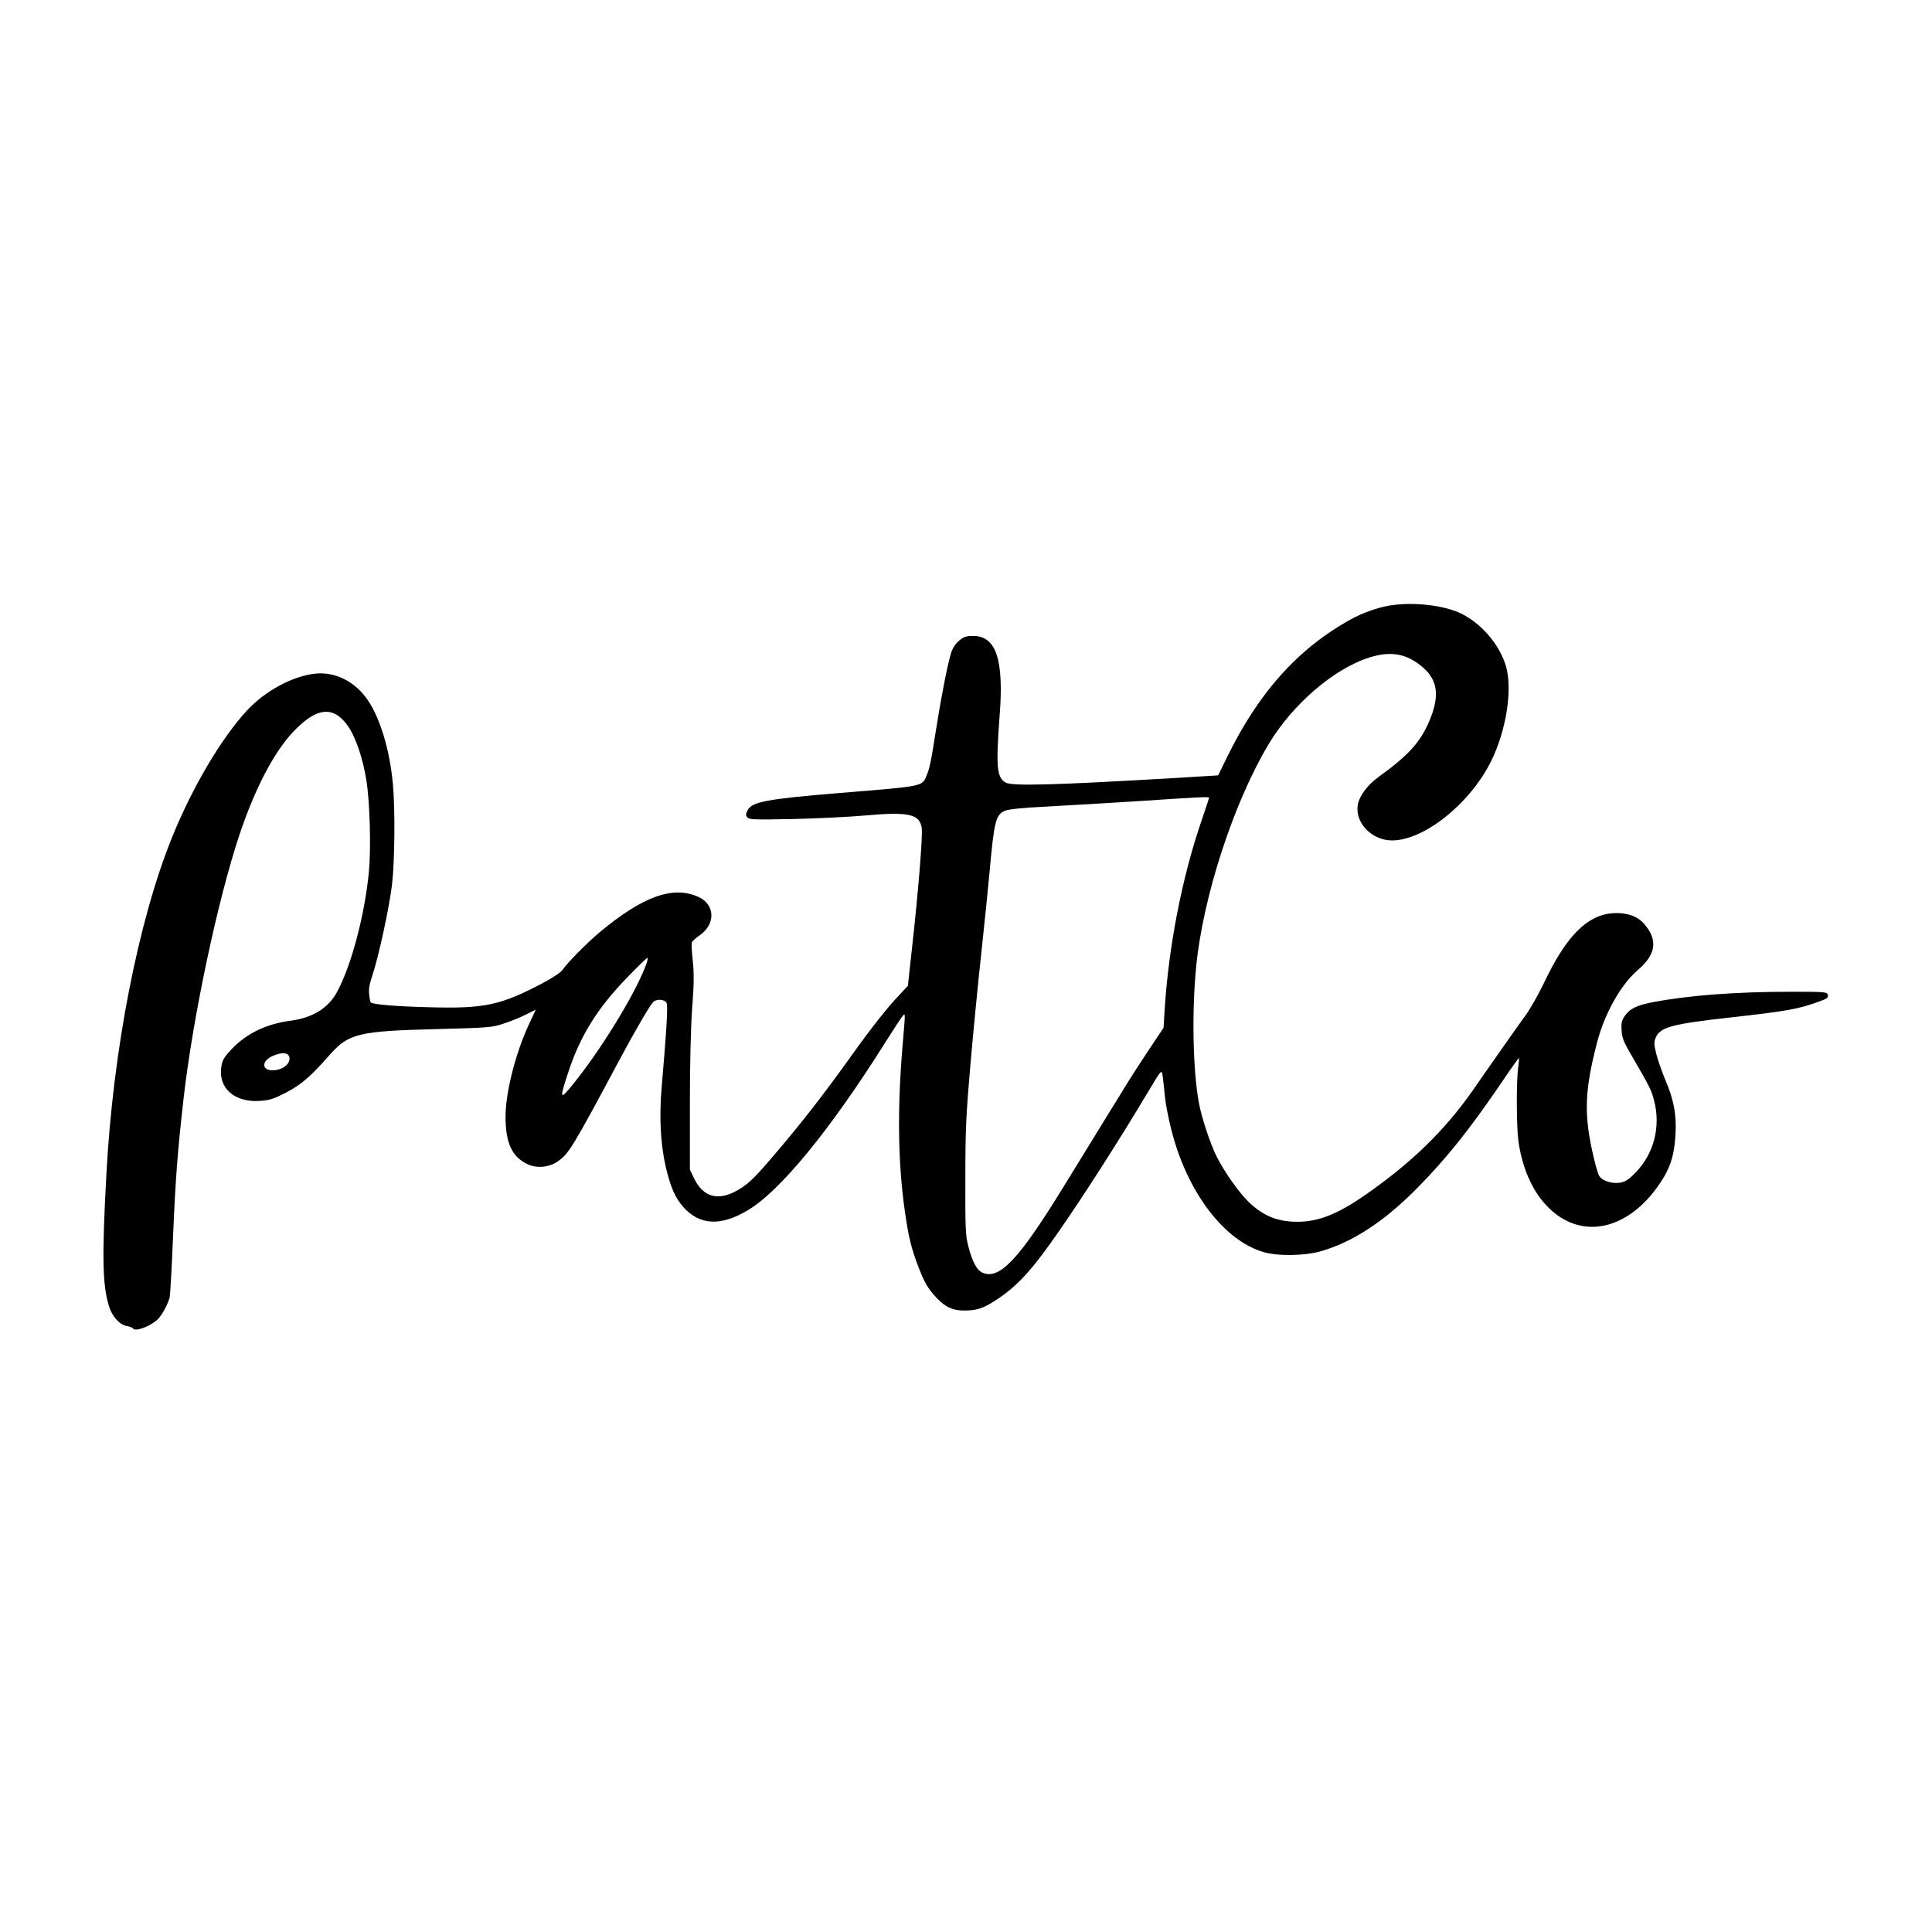
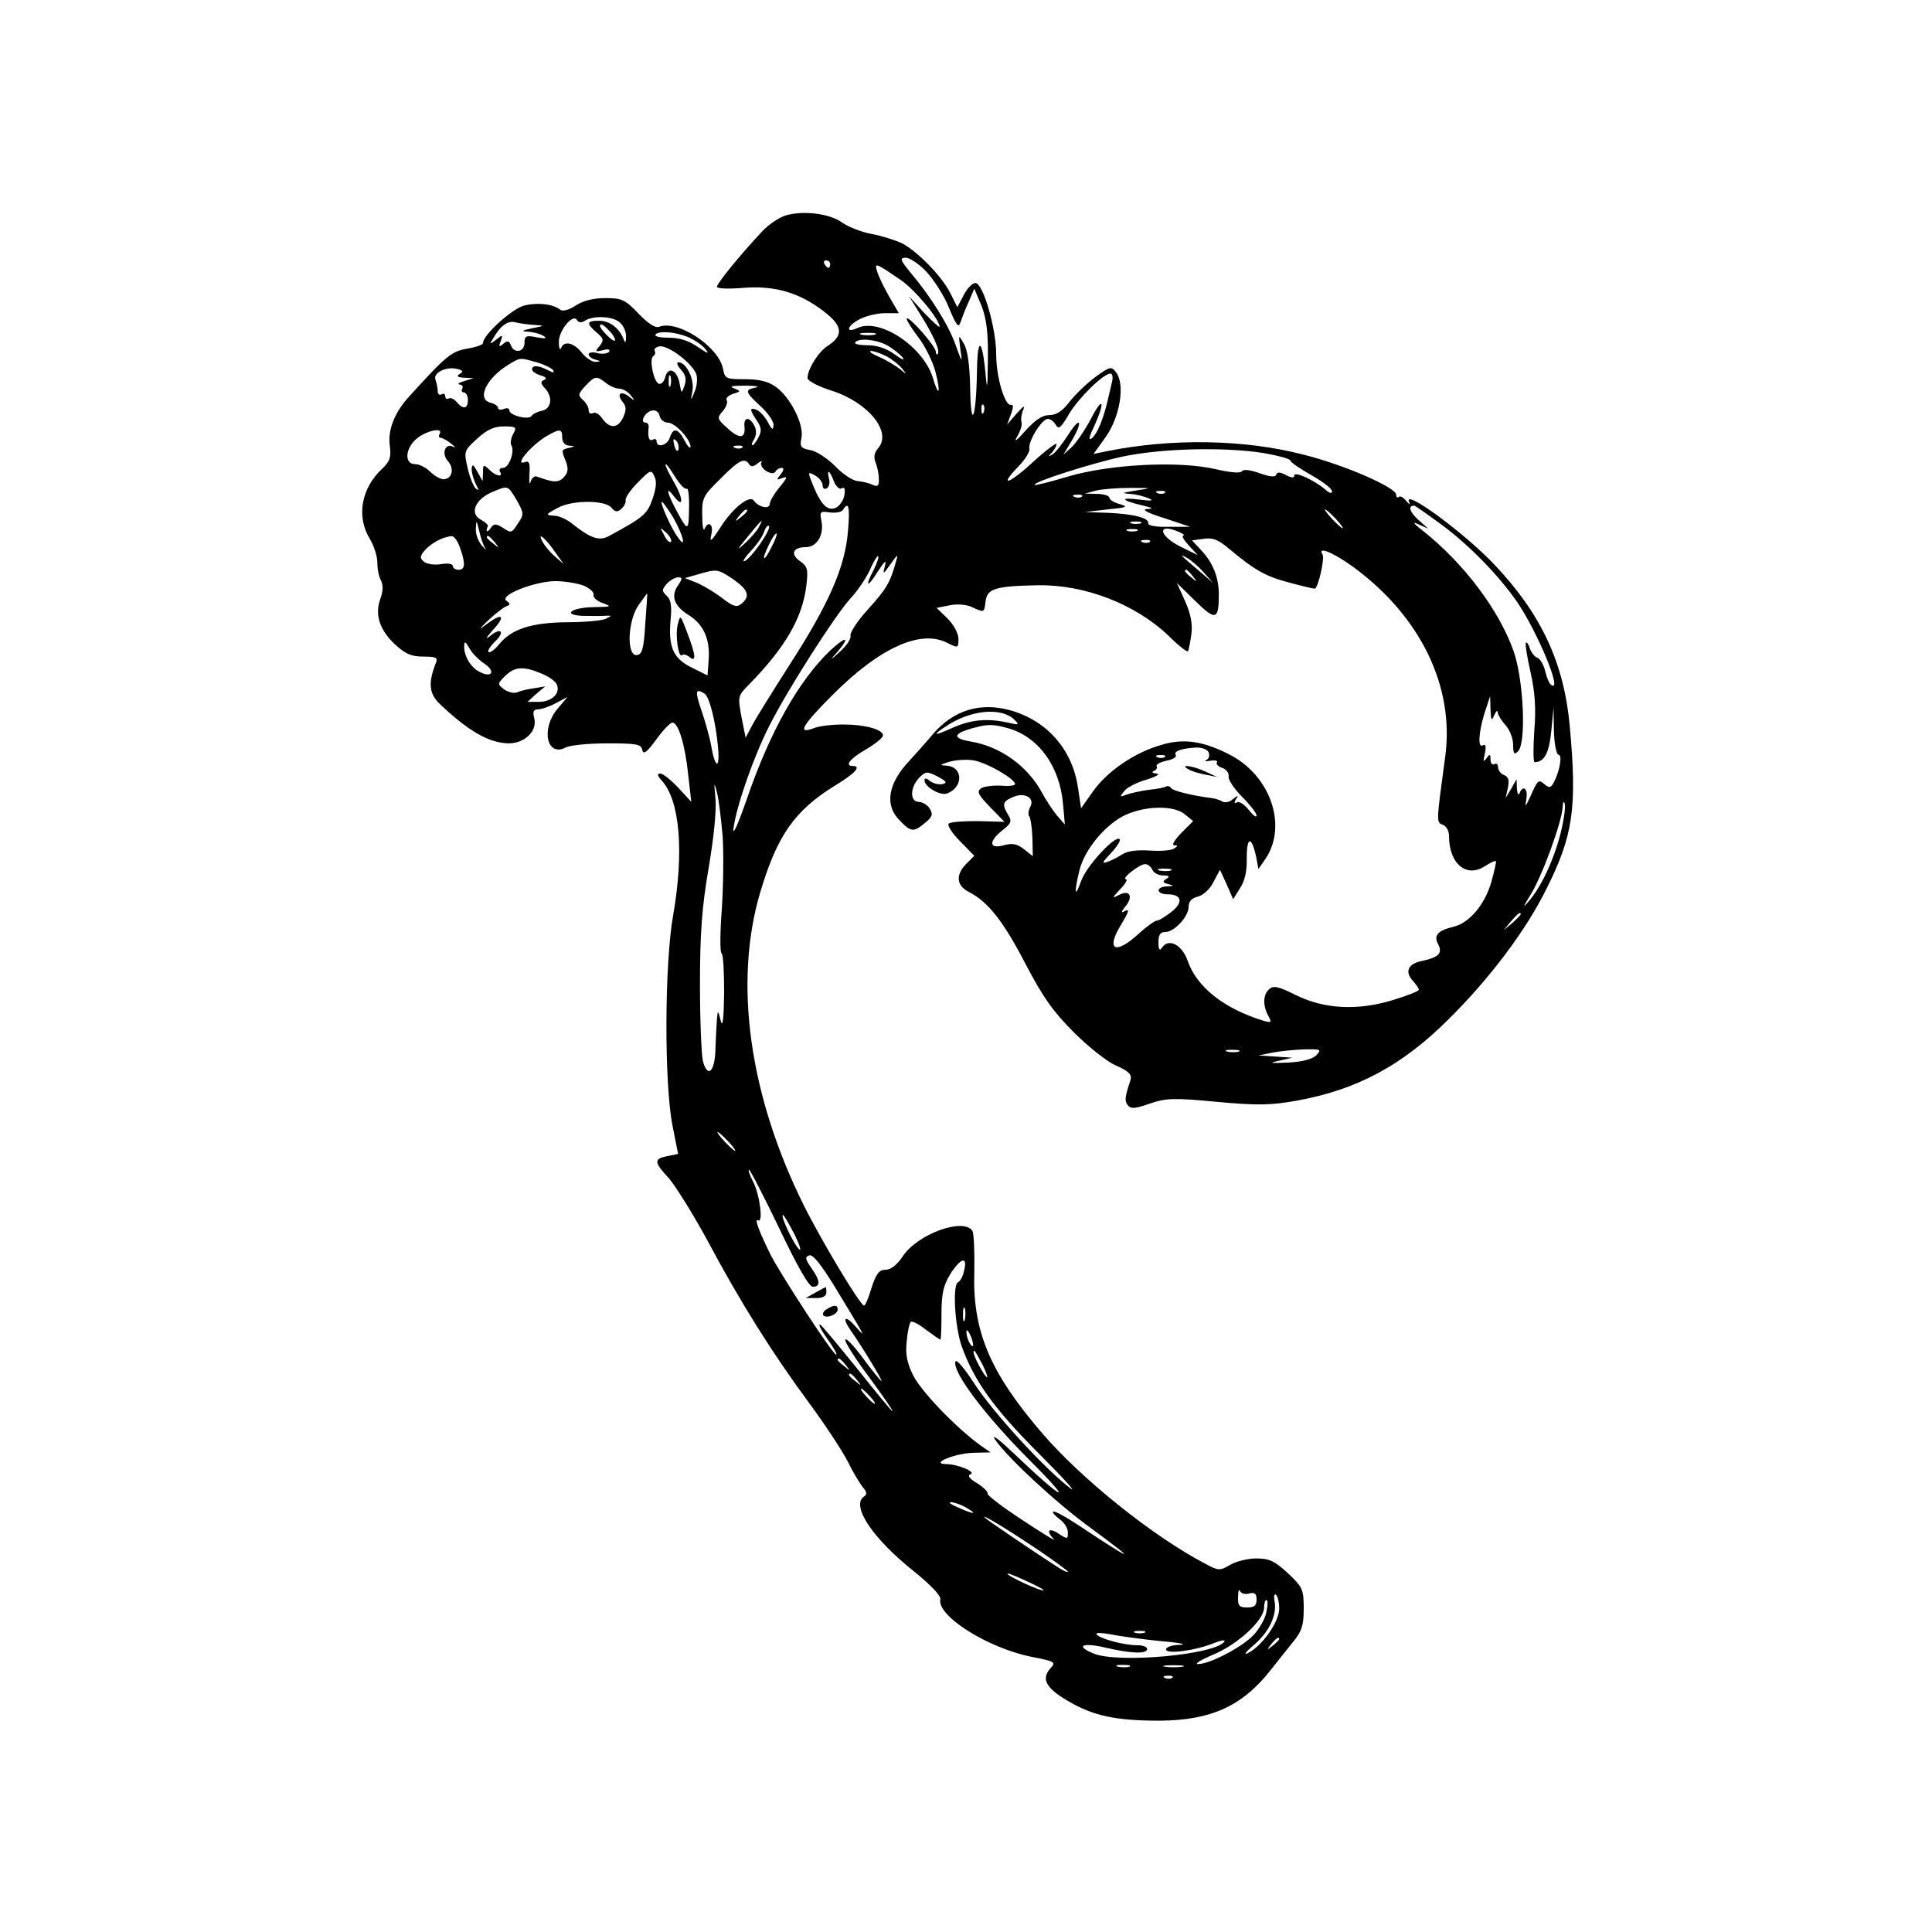
- <svg xmlns="http://www.w3.org/2000/svg" version="1.0" width="1200pt" height="1200pt" viewBox="0 0 1200 1200" preserveAspectRatio="xMidYMid meet">
-   <g transform="translate(0,1200) scale(0.1,-0.1)" fill="#000000" stroke="none">
-     <path d="M8632 8239 c-76 -13 -168 -45 -242 -86 -330 -182 -577 -459 -775 -869 l-49 -100 -295 -18 c-742 -43 -983 -49 -1024 -27 -56 30 -62 99 -38 418 27 346 -22 493 -164 493 -46 0 -59 -5 -90 -31 -24 -21 -40 -47 -50 -83 -23 -78 -60 -272 -90 -461 -32 -205 -41 -249 -61 -295 -28 -65 -16 -63 -534 -105 -459 -38 -549 -55 -576 -107 -13 -24 -13 -32 -2 -45 11 -14 44 -15 283 -10 148 3 351 13 450 22 268 24 337 9 350 -77 7 -47 -21 -395 -61 -752 l-25 -229 -89 -96 c-48 -53 -146 -177 -217 -276 -219 -307 -349 -474 -541 -698 -113 -132 -154 -170 -222 -206 -114 -61 -202 -34 -257 76 l-28 58 0 400 c0 249 5 475 14 599 12 155 12 220 4 298 -6 55 -9 107 -6 115 3 7 25 27 48 43 102 70 97 194 -9 240 -157 70 -343 3 -611 -220 -82 -69 -201 -190 -231 -234 -8 -14 -61 -49 -117 -79 -268 -142 -367 -163 -717 -153 -201 5 -344 17 -357 30 -3 3 -8 25 -10 50 -4 32 2 65 20 118 38 113 105 421 122 564 17 149 20 468 5 629 -20 207 -78 403 -156 517 -77 114 -202 177 -325 164 -141 -14 -315 -109 -428 -232 -160 -175 -339 -479 -464 -789 -209 -518 -365 -1319 -406 -2085 -28 -515 -25 -687 15 -820 19 -65 65 -117 110 -126 19 -3 37 -10 40 -15 13 -22 105 11 152 55 26 23 65 95 76 138 3 14 13 186 21 380 15 355 27 517 65 853 58 510 214 1244 349 1645 94 280 211 505 329 631 146 156 251 169 342 41 48 -67 95 -204 116 -341 22 -141 29 -423 15 -570 -27 -269 -109 -580 -198 -743 -54 -100 -152 -160 -289 -178 -151 -20 -271 -78 -366 -177 -47 -50 -57 -68 -63 -107 -21 -134 80 -224 238 -214 62 4 86 12 164 52 94 49 151 98 269 232 119 135 180 150 664 162 336 9 347 10 423 36 43 14 104 39 137 56 l58 29 -43 -92 c-83 -178 -145 -423 -145 -573 0 -159 38 -245 130 -292 58 -30 134 -25 191 12 71 48 91 80 391 641 98 183 189 338 207 353 23 19 69 15 81 -7 9 -19 2 -147 -31 -534 -15 -177 -6 -341 25 -480 30 -130 61 -200 112 -256 101 -112 232 -118 399 -18 200 119 510 497 844 1027 57 91 110 172 118 180 17 18 17 27 -1 -185 -33 -391 -29 -725 14 -1027 23 -162 40 -232 86 -351 37 -96 58 -131 113 -190 52 -55 99 -77 168 -77 79 0 119 13 193 61 139 89 230 189 406 444 151 218 361 546 537 840 97 162 93 158 100 99 4 -27 9 -80 13 -119 3 -38 21 -129 39 -201 96 -382 323 -686 570 -760 89 -27 256 -25 358 4 195 56 387 180 588 381 188 189 335 372 540 674 55 82 102 147 103 145 2 -1 0 -30 -5 -63 -11 -90 -10 -363 2 -452 22 -159 82 -301 170 -396 215 -235 532 -161 732 169 47 79 67 150 74 270 7 120 -11 215 -64 338 -19 45 -43 114 -54 154 -16 65 -17 77 -5 107 27 65 101 85 461 125 359 40 430 53 561 102 43 15 51 22 47 38 -5 19 -15 20 -227 20 -345 0 -636 -22 -861 -65 -100 -19 -143 -41 -173 -85 -20 -29 -23 -45 -20 -91 3 -48 14 -74 68 -165 104 -179 118 -206 134 -270 42 -164 -1 -330 -117 -449 -38 -39 -62 -55 -90 -60 -51 -10 -113 9 -134 41 -9 14 -29 87 -45 162 -50 233 -43 381 32 668 46 178 148 360 253 449 114 98 126 187 38 288 -42 48 -113 71 -195 65 -161 -13 -290 -145 -428 -437 -33 -69 -85 -160 -115 -201 -30 -41 -96 -134 -146 -206 -51 -72 -132 -188 -181 -259 -175 -249 -380 -448 -666 -647 -183 -127 -307 -173 -448 -166 -111 5 -193 42 -279 125 -59 58 -148 184 -196 279 -39 78 -95 245 -111 337 -37 205 -44 565 -16 847 43 433 232 1013 448 1375 149 250 408 473 630 542 135 42 235 22 334 -66 88 -78 100 -176 38 -324 -56 -135 -129 -216 -315 -351 -71 -51 -120 -117 -131 -172 -21 -112 85 -224 212 -224 198 0 480 224 613 487 96 191 137 449 95 594 -38 133 -151 265 -278 328 -107 52 -299 74 -444 50z m-1122 -1194 c0 -2 -22 -69 -49 -148 -120 -351 -202 -775 -227 -1166 l-7 -115 -87 -130 c-48 -72 -118 -180 -155 -241 -37 -60 -84 -137 -105 -170 -20 -33 -63 -103 -95 -155 -58 -95 -71 -115 -200 -325 -260 -420 -378 -543 -480 -501 -38 16 -66 67 -92 171 -16 61 -18 116 -17 415 0 303 4 390 32 715 18 204 48 512 67 685 19 173 41 394 50 490 30 333 39 370 99 395 22 9 112 18 252 25 121 6 379 22 574 34 389 26 440 28 440 21z m-3501 -1047 c-71 -184 -279 -522 -452 -735 -80 -99 -83 -91 -28 75 74 227 180 398 365 589 65 68 122 123 127 123 5 0 -1 -24 -12 -52z m-2211 -568 c4 -37 -36 -71 -90 -77 -81 -9 -91 53 -15 88 58 26 101 22 105 -11z" />
+ <svg xmlns="http://www.w3.org/2000/svg" version="1.0" width="512pt" height="512pt" viewBox="0 0 512 512" preserveAspectRatio="xMidYMid meet">
+   <g transform="translate(0,512) scale(0.1,-0.1)" fill="#000000" stroke="none">
+     <path d="M2082 4549 c-17 -5 -45 -24 -62 -42 -60 -64 -120 -138 -120 -147 0 -5 30 -6 68 -3 84 7 150 -12 215 -62 51 -39 53 -64 10 -92 -25 -16 -53 -62 -53 -85 0 -7 28 -22 63 -33 98 -31 162 -110 124 -153 -10 -11 -12 -24 -7 -37 5 -11 9 -31 9 -44 1 -18 -3 -22 -16 -16 -10 5 -28 9 -40 10 -13 1 -39 18 -59 39 -20 20 -49 40 -66 43 -26 5 -29 9 -24 33 7 35 -29 106 -67 134 -20 15 -44 21 -82 21 -51 0 -54 1 -59 28 -12 59 -120 130 -169 111 -11 -4 -30 9 -55 35 -35 37 -44 41 -88 41 -32 0 -59 -7 -79 -20 -16 -11 -34 -16 -40 -11 -20 16 -62 20 -97 11 -33 -10 -108 -78 -108 -99 0 -5 -19 -11 -42 -15 -41 -7 -55 -18 -153 -126 -39 -42 -58 -90 -52 -131 4 -31 0 -42 -20 -61 -56 -52 -69 -127 -33 -186 11 -18 20 -46 20 -63 0 -17 4 -38 10 -48 6 -12 5 -28 -2 -48 -15 -41 -3 -81 38 -120 28 -26 44 -33 76 -33 34 0 39 -3 33 -17 -21 -54 -18 -82 12 -110 75 -71 129 -102 181 -103 42 0 76 32 68 66 -5 18 -2 24 9 24 9 0 30 7 47 16 l32 17 -27 -32 c-44 -53 -28 -128 22 -102 11 6 60 11 110 11 77 0 90 -2 93 -17 3 -14 12 -7 37 27 18 25 37 45 43 45 16 0 34 -60 42 -140 l8 -70 -35 38 c-19 20 -40 37 -47 37 -9 0 -8 -6 4 -19 48 -53 59 -189 30 -356 -23 -128 -24 -443 -2 -557 l15 -76 -29 -6 c-36 -7 -35 -16 5 -59 17 -20 63 -93 101 -163 89 -167 173 -300 268 -429 43 -58 89 -128 104 -157 14 -29 33 -60 41 -70 10 -11 11 -18 4 -23 -38 -23 20 -111 132 -200 42 -34 71 -64 69 -73 -10 -44 126 -130 243 -153 61 -12 64 -14 49 -30 -25 -28 -13 -52 45 -86 67 -40 127 -53 244 -53 136 1 219 38 295 135 17 22 44 55 59 74 23 28 28 44 28 88 0 51 -3 57 -42 94 -35 32 -49 39 -84 39 -22 0 -54 -8 -69 -17 -27 -16 -31 -16 -66 3 -138 72 -330 226 -434 348 -138 161 -183 270 -178 426 1 52 -1 101 -5 108 -23 36 -146 -8 -185 -68 -14 -21 -31 -35 -45 -35 -17 0 -25 -10 -37 -47 -8 -27 -17 -48 -20 -48 -10 0 -111 168 -160 266 -144 290 -186 588 -116 827 45 152 91 218 197 284 55 33 73 53 49 53 -23 0 -7 20 35 44 25 15 45 31 45 37 0 16 -48 29 -105 29 -30 0 -65 -4 -79 -10 -45 -17 -30 8 52 90 123 123 231 172 301 137 30 -15 31 -15 31 10 0 14 -12 37 -29 54 l-29 28 35 7 c19 4 45 2 59 -5 33 -15 32 -15 36 16 4 33 26 40 139 42 124 2 258 -50 346 -134 25 -25 48 -43 51 -41 2 2 6 22 9 44 4 27 -1 54 -16 88 l-22 49 49 -48 c54 -53 62 -50 62 18 0 45 -16 84 -46 116 l-25 27 31 4 c23 4 39 -2 68 -27 67 -56 97 -73 159 -89 33 -9 63 -16 67 -16 9 0 27 80 21 90 -15 24 28 6 82 -33 178 -131 268 -317 243 -502 -24 -177 -24 -174 -6 -181 9 -3 16 -16 16 -29 0 -74 46 -113 96 -80 14 9 27 15 28 13 2 -2 -4 -27 -12 -56 -17 -59 -58 -108 -100 -118 -42 -10 -53 -23 -41 -46 13 -24 2 -35 -44 -45 -35 -7 -45 -28 -23 -52 9 -10 16 -20 16 -24 0 -4 -32 -16 -71 -28 -93 -28 -182 -23 -257 15 -42 21 -57 25 -68 15 -17 -14 -18 -43 -3 -71 10 -18 8 -19 -13 -13 -104 32 -177 89 -201 160 -15 42 -51 60 -68 33 -6 -9 -9 -4 -9 15 0 20 5 27 18 27 24 0 62 41 62 67 0 14 8 23 25 27 14 4 32 20 41 39 l17 32 18 -39 17 -39 18 29 c13 19 19 46 18 81 0 57 13 58 25 2 l6 -32 20 29 c57 88 11 219 -96 274 -70 36 -122 44 -181 26 -71 -20 -144 -70 -182 -124 l-31 -44 -8 53 c-14 100 -79 176 -174 205 -83 25 -156 3 -212 -63 -17 -21 -45 -51 -60 -68 -58 -61 -68 -119 -26 -160 29 -30 36 -31 66 -6 20 16 22 23 13 38 -6 10 -20 18 -30 18 -24 1 -22 41 4 66 16 15 19 15 47 1 24 -13 26 -17 12 -20 -10 -2 -24 2 -32 8 -10 8 -15 9 -15 2 0 -17 41 -41 59 -35 45 16 44 72 -2 74 -18 1 -17 2 8 10 17 5 46 7 65 4 35 -6 110 -49 110 -63 0 -4 -17 -6 -37 -4 -21 1 -45 -2 -53 -7 -12 -9 -8 -17 24 -50 l38 -39 -70 2 c-39 0 -74 -2 -78 -7 -4 -4 9 -25 30 -46 l38 -39 -21 -21 c-29 -29 -27 -58 7 -75 51 -26 92 -79 150 -191 45 -86 72 -125 127 -180 39 -39 89 -79 113 -89 34 -15 42 -24 38 -38 -15 -46 -16 -54 -8 -66 8 -11 18 -11 58 3 44 15 63 16 179 5 108 -10 143 -9 211 3 160 29 280 93 404 217 107 106 203 233 257 342 72 143 83 216 63 434 -15 166 -75 296 -199 427 -80 85 -248 208 -226 165 3 -7 0 -5 -8 4 -8 10 -17 15 -20 11 -4 -3 -7 -1 -7 6 0 19 -137 79 -245 106 -158 41 -350 44 -523 9 l-34 -7 33 46 c37 53 51 138 27 170 -13 17 -16 16 -55 -12 -22 -16 -53 -46 -68 -65 -19 -25 -35 -36 -54 -36 -18 0 -37 -12 -64 -42 -22 -25 -31 -32 -22 -16 9 15 15 33 12 40 -2 7 0 22 5 33 5 12 -1 8 -17 -10 l-26 -30 10 27 c7 19 7 27 0 25 -16 -3 -39 73 -39 134 0 70 -35 189 -55 189 -8 0 -22 -14 -31 -32 l-17 -32 -19 38 c-23 45 -86 109 -127 131 -17 8 -54 20 -81 25 -28 5 -62 19 -78 30 -32 24 -104 33 -150 19z m372 -148 c20 -21 48 -64 61 -97 19 -46 25 -54 30 -39 4 11 13 36 22 55 l15 35 19 -45 c13 -34 18 -69 17 -140 -1 -86 -2 -89 -7 -33 -9 90 -21 88 -22 -3 -2 -123 -16 -158 -18 -44 -1 64 -7 103 -17 120 -14 24 -14 24 -9 -15 6 -39 5 -38 -13 12 -19 53 -66 128 -121 193 -25 31 -27 36 -12 37 10 1 35 -15 55 -36z m-254 19 c0 -5 -2 -10 -4 -10 -3 0 -8 5 -11 10 -3 6 -1 10 4 10 6 0 11 -4 11 -10z m187 -42 c37 -25 103 -104 103 -124 0 -3 -18 13 -41 37 l-40 44 28 -45 c35 -55 56 -101 48 -108 -3 -3 -5 0 -5 6 0 14 -71 95 -77 88 -2 -2 11 -24 30 -49 19 -24 39 -66 46 -92 15 -58 9 -70 -7 -16 -25 82 -140 159 -199 132 -34 -16 -29 6 7 24 16 8 45 15 65 15 l37 0 -25 43 c-13 23 -28 53 -32 66 -8 26 -7 26 62 -21z m-837 -108 c23 15 77 12 94 -6 9 -8 16 -25 15 -37 0 -15 -2 -17 -6 -7 -11 30 -37 50 -65 50 -34 0 -35 -7 -7 -31 19 -16 20 -21 8 -36 -13 -15 -12 -16 9 -11 13 4 20 2 16 -4 -3 -5 -17 -7 -30 -4 -13 4 -24 2 -24 -3 0 -5 8 -12 18 -14 15 -4 15 -5 0 -6 -9 0 -25 10 -36 24 -21 27 -47 33 -55 13 -3 -7 -6 -1 -6 15 -1 30 37 77 48 59 4 -7 12 -8 21 -2z m-135 -11 c30 -2 30 -2 -5 -9 -28 -6 -30 -8 -10 -9 14 -1 32 -6 40 -11 11 -7 6 -8 -17 -4 -29 6 -33 4 -33 -15 0 -24 -28 -29 -36 -6 -5 12 -9 13 -20 4 -12 -10 -13 -8 -7 7 6 17 5 18 -12 4 -17 -13 -18 -13 -10 0 20 36 40 51 60 46 11 -3 34 -6 50 -7z m199 -15 c9 -8 16 -20 16 -25 0 -5 -9 0 -20 11 -19 19 -25 30 -16 30 3 0 12 -7 20 -16z m209 -17 c18 -8 39 -22 47 -33 11 -13 5 -11 -20 6 -24 17 -49 25 -77 25 -22 0 -39 3 -36 8 7 11 51 8 86 -6z m495 6 c-10 -2 -26 -2 -35 0 -10 3 -2 5 17 5 19 0 27 -2 18 -5z m31 -27 c15 -8 34 -23 42 -32 8 -11 1 -8 -19 6 -21 16 -47 25 -72 25 -21 0 -36 3 -34 7 8 13 53 9 83 -6z m-503 -80 c3 -12 0 -33 -6 -46 -10 -24 -10 -24 -5 4 6 30 -16 76 -37 76 -6 0 -3 -9 6 -19 13 -14 16 -26 10 -43 -8 -22 -8 -22 -13 6 -7 36 -30 46 -38 17 -3 -12 -10 -20 -17 -18 -14 5 -26 66 -15 73 5 3 7 9 4 14 -3 5 3 10 12 12 23 5 91 -47 99 -76z m503 50 c15 -8 34 -23 42 -33 13 -17 13 -17 -6 -1 -12 9 -36 24 -55 32 -19 8 -29 15 -22 16 7 0 25 -6 41 -14z m-927 -16 c21 -6 40 -16 44 -21 4 -8 0 -7 -14 0 -25 13 -42 14 -42 2 0 -5 10 -12 23 -16 14 -4 17 -8 9 -12 -10 -4 -10 -9 3 -23 21 -23 16 -54 -10 -59 -11 -2 -23 -8 -26 -13 -7 -12 -59 1 -59 14 0 6 -7 8 -15 4 -8 -3 -15 -2 -15 3 0 5 -9 11 -21 14 -36 10 -10 64 46 99 35 21 30 21 77 8z m-204 -31 c-9 -6 -6 -9 12 -10 l25 -1 -25 -8 c-14 -4 -19 -8 -12 -9 7 -1 10 -5 7 -11 -3 -5 -1 -10 4 -10 6 0 11 -9 11 -20 0 -24 -13 -26 -30 -5 -7 8 -16 12 -21 9 -5 -3 -9 0 -9 6 0 6 -4 8 -10 5 -5 -3 -10 0 -10 9 0 8 -3 21 -6 30 -7 18 29 36 59 28 14 -4 16 -7 5 -13z m559 -31 c-3 -7 -5 -2 -5 12 0 14 2 19 5 13 2 -7 2 -19 0 -25z m1170 10 c-3 -13 -8 -34 -11 -47 -12 -52 -28 -90 -42 -102 -10 -8 -9 1 6 32 30 67 23 81 -9 19 -16 -30 -39 -64 -51 -75 l-22 -20 21 35 c32 54 25 70 -8 18 -16 -25 -35 -49 -43 -53 -10 -6 -11 -5 0 6 6 7 12 17 12 22 0 5 -28 -16 -62 -47 -65 -60 -93 -68 -39 -12 18 18 31 40 29 47 -4 19 33 79 49 79 6 0 16 -7 21 -16 7 -13 14 -8 35 29 26 43 91 107 110 107 5 0 7 -10 4 -22z m-1341 -3 c10 -8 26 -15 35 -15 9 0 23 -8 30 -17 13 -16 12 -17 -4 -4 -22 17 -34 7 -17 -14 10 -12 10 -21 2 -40 -14 -31 -36 -32 -56 -4 -8 12 -19 18 -25 14 -6 -3 -11 0 -11 8 0 8 -7 20 -15 27 -14 12 -13 16 6 37 26 27 29 28 55 8z m397 -12 c-30 -6 -29 -11 12 -49 19 -17 35 -40 35 -50 -1 -15 -4 -14 -15 7 -8 15 -21 29 -30 33 -19 7 -19 1 1 -29 12 -18 13 -28 4 -44 -6 -12 -13 -21 -16 -21 -3 0 -1 8 5 17 6 11 6 24 0 35 -13 25 -29 23 -26 -3 3 -32 -14 -33 -46 -3 -27 24 -27 27 -12 44 9 10 14 23 11 29 -4 5 4 13 16 17 22 7 22 7 3 15 -14 5 -4 7 30 7 28 0 40 -3 28 -5z m604 -65 c-3 -8 -6 -5 -6 6 -1 11 2 17 5 13 3 -3 4 -12 1 -19z m-837 -28 c19 0 60 -44 60 -64 -1 -6 -8 1 -16 17 -17 32 -30 35 -39 7 -7 -21 -35 -28 -35 -9 0 5 -4 7 -10 4 -10 -6 -14 7 -11 33 1 6 -3 12 -8 12 -17 0 -1 29 17 32 10 2 18 -4 20 -14 2 -10 12 -18 22 -18z m-410 -30 c-6 -11 -8 -25 -5 -30 10 -16 -6 -60 -22 -60 -8 0 -11 -4 -8 -10 10 -16 -12 -12 -29 6 -15 14 -16 13 -16 -8 l-1 -23 -14 25 c-11 20 -14 21 -15 7 0 -10 5 -28 11 -40 9 -17 9 -19 -1 -11 -6 7 -16 31 -21 55 -10 43 -9 45 25 76 26 24 45 33 71 33 33 0 35 -2 25 -20z m-195 0 c-3 -5 -2 -10 2 -10 5 0 18 -7 29 -16 10 -8 13 -12 5 -8 -21 11 -32 -18 -14 -38 18 -20 11 -48 -12 -48 -8 0 -24 9 -35 20 -11 11 -29 20 -40 20 -30 0 -26 44 6 69 27 21 70 29 59 11z m325 -10 c0 -12 7 -20 18 -21 16 -1 16 -2 0 -6 -21 -5 -21 -4 -8 -37 7 -19 5 -29 -6 -41 -15 -15 -27 -14 -71 2 -6 3 -14 -4 -17 -14 -3 -10 -4 -1 -3 20 2 27 0 36 -10 33 -35 -14 17 48 62 72 29 16 35 15 35 -8z m308 -31 c-3 -8 -7 -3 -11 10 -4 17 -3 21 5 13 5 -5 8 -16 6 -23z m169 5 c-3 -3 -12 -4 -19 -1 -8 3 -5 6 6 6 11 1 17 -2 13 -5z m1384 -15 c38 -7 69 -15 69 -20 0 -4 25 -21 55 -38 30 -17 55 -36 55 -43 0 -7 -7 -5 -17 4 -29 25 -83 50 -83 38 0 -7 -7 -7 -22 1 -15 8 -23 9 -26 1 -2 -7 -16 -6 -44 4 -25 9 -44 11 -47 5 -4 -6 -32 -3 -71 6 -96 22 -279 13 -390 -20 -47 -14 -86 -24 -88 -22 -7 7 150 57 233 75 104 22 272 26 376 9z m-1366 -29 c5 -8 12 -7 23 2 9 7 13 8 10 3 -4 -6 2 -16 12 -23 12 -7 21 -8 25 -2 3 6 11 10 17 10 6 0 5 -7 -3 -17 -12 -15 -12 -16 4 -10 15 6 14 1 -7 -24 -14 -17 -26 -37 -26 -44 0 -16 -30 -9 -42 8 -11 17 -57 -20 -89 -71 -24 -37 -29 -41 -24 -19 7 27 -8 39 -18 15 -3 -7 -6 9 -6 36 -1 46 2 52 48 97 49 50 65 57 76 39z m-195 -35 c12 -19 25 -33 30 -30 4 3 7 -22 6 -54 -1 -61 -3 -61 -36 1 -23 44 -26 61 -5 34 27 -36 27 -8 0 38 -31 54 -27 63 5 11z m-61 -58 c-14 -40 -24 -48 -116 -98 -25 -13 -47 -6 -94 31 -14 12 -35 22 -47 23 -28 2 -28 3 8 22 38 20 123 20 140 0 10 -12 16 -13 26 -4 8 7 13 17 12 23 -2 6 13 28 32 47 33 34 36 35 44 17 7 -13 5 -33 -5 -61z m451 37 c0 -8 5 -12 11 -8 6 3 9 15 6 25 -7 28 2 23 13 -7 6 -14 15 -22 21 -18 7 4 9 -2 7 -16 -1 -13 -11 -28 -20 -34 -22 -13 -41 3 -63 57 -15 37 -15 38 5 27 11 -6 20 -18 20 -26z m-811 -39 c19 -34 20 -38 5 -60 -19 -29 -18 -29 -44 -12 -17 10 -22 9 -30 -3 -9 -13 -14 -9 -7 6 1 3 -8 11 -19 17 -30 16 -15 53 28 72 45 19 43 20 67 -20z m1641 25 c-37 -6 -39 -7 -15 -9 17 -1 39 -7 50 -12 14 -6 6 -7 -25 -3 -54 7 -50 -2 6 -15 29 -7 33 -9 14 -10 -16 -1 0 -10 45 -24 l69 -23 -56 0 c-34 -1 -56 3 -55 9 3 14 -37 25 -108 28 l-60 2 60 7 c52 5 56 7 33 14 -16 4 -28 12 -28 17 0 5 -15 10 -32 10 l-33 1 30 8 c17 4 57 7 90 7 59 0 60 0 15 -7z m77 -6 c-3 -3 -12 -4 -19 -1 -8 3 -5 6 6 6 11 1 17 -2 13 -5z m-220 -10 c-3 -3 -12 -4 -19 -1 -8 3 -5 6 6 6 11 1 17 -2 13 -5z m-1082 -57 c27 -48 35 -86 10 -49 -18 25 -47 92 -41 92 3 0 17 -20 31 -43z m462 -37 c-8 -93 -50 -190 -154 -351 -44 -69 -89 -141 -99 -160 l-18 -34 -11 55 c-10 54 -10 56 20 86 96 98 142 177 152 263 5 42 3 50 -17 64 -26 18 -19 37 15 37 30 0 49 32 42 69 -5 25 -4 27 22 23 16 -2 32 1 35 7 15 24 19 8 13 -59z m1574 19 c73 -54 151 -134 200 -205 53 -78 120 -238 91 -220 -6 3 -13 20 -17 37 -4 17 -13 33 -21 36 -7 2 -16 14 -20 25 -3 11 -8 17 -10 15 -3 -2 3 -38 12 -78 12 -54 15 -96 10 -156 -3 -46 -3 -83 1 -83 26 1 38 24 44 82 l6 63 1 -62 c1 -35 7 -63 12 -63 11 0 4 -42 -12 -73 -8 -15 -12 -16 -24 -6 -17 14 -18 14 -38 -31 -14 -30 -15 -31 -11 -7 5 27 -9 38 -18 15 -3 -7 -6 -2 -7 12 l-1 25 -14 -25 -15 -25 6 27 c4 20 2 29 -10 34 -9 3 -16 13 -16 21 0 8 -4 11 -10 8 -5 -3 -10 2 -10 12 0 15 -2 16 -11 3 -8 -11 -9 -8 -4 13 4 19 2 26 -5 22 -14 -9 -12 32 4 85 l15 45 1 -35 c1 -29 3 -32 10 -15 5 11 9 14 9 7 1 -7 10 -22 21 -34 11 -12 20 -35 20 -52 0 -24 3 -27 13 -17 22 22 15 186 -11 263 -38 110 -133 236 -242 322 -26 20 -28 25 -10 16 l25 -11 -27 24 c-23 21 -27 37 -10 37 2 0 35 -23 73 -51z m-1841 37 c0 -2 -8 -10 -17 -17 -16 -13 -17 -12 -4 4 13 16 21 21 21 13z m1560 -21 c13 -14 21 -25 18 -25 -2 0 -15 11 -28 25 -13 14 -21 25 -18 25 2 0 15 -11 28 -25z m-2254 -78 c5 -7 1 -4 -8 6 -10 11 -18 31 -17 46 1 24 2 23 9 -6 4 -18 11 -39 16 -46z m725 56 c-5 -10 -22 -29 -37 -43 -23 -21 -22 -18 7 17 37 46 45 53 30 26z m1012 10 c-7 -2 -19 -2 -25 0 -7 3 -2 5 12 5 14 0 19 -2 13 -5z m-1009 -55 c-16 -23 -34 -43 -41 -45 -7 -3 1 10 17 27 16 17 32 40 35 51 4 11 9 18 13 15 3 -4 -8 -25 -24 -48z m-236 6 c-4 -3 -12 5 -18 18 -12 22 -12 22 6 6 10 -10 15 -20 12 -24z m1235 29 c-7 -2 -19 -2 -25 0 -7 3 -2 5 12 5 14 0 19 -2 13 -5z m112 -3 c11 -5 16 -9 11 -9 -5 -1 1 -12 14 -26 l24 -26 -45 22 c-60 30 -63 65 -4 39z m-1080 -39 c-21 -43 -29 -39 -8 4 9 19 18 33 21 31 2 -2 -4 -18 -13 -35z m-826 -2 c15 -43 14 -59 -4 -59 -8 0 -15 5 -15 10 0 6 -13 8 -31 5 -17 -3 -37 0 -45 6 -12 10 -12 15 3 32 18 19 48 35 70 36 6 1 16 -13 22 -30z m92 14 c13 -16 12 -17 -3 -4 -10 7 -18 15 -18 17 0 8 8 3 21 -13z m160 -26 l23 -32 -23 20 c-13 11 -27 28 -33 39 -16 29 7 11 33 -27z m1576 27 c-3 -3 -12 -4 -19 -1 -8 3 -5 6 6 6 11 1 17 -2 13 -5z m-731 -73 c-25 -47 -18 -51 10 -6 19 29 24 33 19 15 -6 -24 -5 -23 15 5 20 28 21 28 14 5 -15 -54 -25 -71 -74 -125 -28 -31 -49 -63 -46 -70 2 -7 -10 -26 -27 -41 -27 -25 -29 -25 -9 -3 37 43 25 45 -19 4 -83 -80 -159 -215 -220 -393 -24 -69 -38 -100 -35 -76 8 59 53 188 94 269 47 94 173 291 214 337 19 20 43 55 53 77 10 23 20 39 22 37 3 -2 -3 -18 -11 -35z m874 -8 l25 -28 -35 30 c-55 47 -56 48 -35 37 11 -6 31 -23 45 -39z m-1247 -18 c40 -28 46 -45 22 -65 -12 -10 -21 -8 -50 14 -19 15 -49 33 -67 41 l-33 13 35 10 c51 15 52 14 93 -13z m1218 8 c13 -16 12 -17 -3 -4 -17 13 -22 21 -14 21 2 0 10 -8 17 -17z m-1364 -24 c-20 -28 -11 -55 28 -79 40 -25 57 -64 53 -119 l-3 -41 -42 21 c-49 24 -62 54 -56 125 4 38 1 55 -10 65 -14 13 -13 16 0 32 9 9 22 17 30 17 12 0 12 -3 0 -21z m-250 -1 c16 -7 28 -18 26 -24 -2 -7 9 -17 24 -22 26 -10 23 -10 -24 -11 -58 -1 -84 -20 -31 -23 18 0 44 -1 58 0 23 1 23 1 5 -8 -11 -5 -57 -9 -103 -9 -94 -1 -146 -18 -179 -58 -12 -15 -25 -24 -28 -21 -4 3 4 15 16 27 29 27 17 40 -13 15 -13 -10 -10 -5 6 14 36 38 30 50 -10 21 -28 -21 -28 -20 2 9 17 16 38 32 45 35 12 4 12 7 1 15 -20 14 73 51 129 52 26 0 60 -6 76 -12z m163 -102 c-4 -65 -8 -80 -22 -82 -28 -4 -25 90 4 132 13 18 23 32 23 31 1 -1 -2 -38 -5 -81z m-426 -105 c31 -21 19 -39 -14 -21 -23 12 -40 41 -40 67 1 15 3 14 14 -5 7 -13 25 -31 40 -41z m151 -26 c20 -8 38 -21 41 -30 9 -23 -14 -45 -48 -45 l-30 0 23 21 24 20 -30 -5 c-16 -2 -37 -7 -45 -11 -9 -3 -24 1 -34 8 -18 14 -18 15 2 35 26 26 50 27 97 7z m432 -53 c13 -8 30 -75 36 -144 5 -58 -8 -54 -18 4 -4 23 -16 66 -26 95 -18 52 -16 60 8 45z m822 -70 c13 -13 11 -14 -18 -7 -55 12 -96 8 -145 -13 -55 -25 -59 -22 -10 9 64 39 140 44 173 11z m-17 -22 c80 -23 136 -100 145 -199 l5 -56 -22 25 c-11 14 -29 41 -39 60 -38 70 -110 122 -189 135 -47 8 -47 20 1 34 43 12 56 13 99 1z m531 -64 c3 -8 1 -17 -6 -20 -7 -4 -2 -4 11 -2 12 2 20 0 17 -4 -3 -5 3 -11 14 -15 10 -3 18 -13 17 -22 -2 -9 15 -34 36 -55 21 -21 38 -43 38 -49 0 -7 -9 0 -21 15 -11 14 -25 23 -31 20 -7 -5 -8 -2 -3 7 8 12 6 12 -8 1 -9 -8 -21 -10 -28 -6 -6 4 -19 8 -28 9 -49 6 -102 19 -107 26 -3 5 -9 7 -13 5 -4 -3 -25 -7 -46 -9 -22 -3 -49 -9 -60 -13 -18 -7 -18 -6 -6 9 7 10 34 24 60 31 25 8 37 15 26 16 -11 1 -14 4 -7 7 6 2 10 8 7 13 -2 4 9 10 26 14 17 3 28 10 25 15 -7 10 15 18 55 20 15 0 29 -5 32 -13z m-116 -12 c-3 -3 -12 -4 -19 -1 -8 3 -5 6 6 6 11 1 17 -2 13 -5z m-1172 -209 c3 -44 2 -131 -2 -193 -5 -63 -5 -116 -1 -118 5 -3 7 -51 7 -107 -1 -69 -4 -92 -9 -72 -7 28 -8 29 -10 5 -1 -14 -3 -49 -4 -79 -1 -60 -20 -80 -33 -34 -4 15 -8 107 -8 203 0 137 5 205 23 310 14 82 21 154 18 185 -4 43 -4 45 4 15 5 -19 11 -71 15 -115z m815 76 c-5 -10 -6 -21 -2 -25 3 -4 7 -29 8 -56 l1 -49 -24 19 c-18 14 -30 16 -53 10 -39 -11 -41 10 -3 40 23 18 25 24 15 40 -17 28 -15 36 11 47 31 15 61 -1 47 -26z m1405 -72 c-18 -70 -52 -142 -85 -179 -15 -18 -14 -14 5 17 30 46 84 194 86 233 1 15 3 19 6 9 2 -10 -3 -45 -12 -80z m-995 53 l22 -18 -32 -32 c-17 -18 -26 -32 -18 -32 10 0 10 -2 -1 -9 -8 -5 -37 -7 -65 -5 -31 2 -57 -1 -70 -9 -12 -8 -30 -17 -41 -21 -16 -6 -14 -1 9 23 16 17 27 34 23 37 -11 12 -88 -71 -102 -111 -17 -48 -19 -31 -4 30 14 55 70 122 123 146 54 24 127 25 156 1z m-86 -147 c3 -8 16 -15 28 -15 17 0 19 -3 9 -9 -11 -7 -10 -10 5 -14 16 -4 16 -5 -3 -6 -31 -1 -29 -21 1 -21 38 0 43 -21 10 -47 -16 -12 -33 -23 -39 -23 -5 0 -27 -16 -48 -35 -61 -56 -87 -43 -47 23 23 38 25 46 8 36 -7 -4 -6 1 3 12 23 27 14 47 -14 33 -21 -11 -21 -10 2 15 14 14 20 26 15 26 -14 1 36 40 51 40 7 0 15 -7 19 -15z m49 -2 c-7 -2 -21 -2 -30 0 -10 3 -4 5 12 5 17 0 24 -2 18 -5z m927 -116 c0 -2 -10 -12 -22 -23 l-23 -19 19 23 c18 21 26 27 26 19z m-747 -364 c-7 -2 -21 -2 -30 0 -10 3 -4 5 12 5 17 0 24 -2 18 -5z m205 -10 c-11 -10 -37 -17 -75 -19 -48 -2 -52 -1 -23 5 l35 8 -45 3 -45 3 35 7 c19 4 57 8 85 9 46 1 48 0 33 -16z m-1558 -228 c13 -14 21 -25 18 -25 -2 0 -15 11 -28 25 -13 14 -21 25 -18 25 2 0 15 -11 28 -25z m135 -230 c49 -103 79 -155 89 -155 21 0 20 16 -4 50 -16 23 -17 29 -6 33 10 4 31 -23 67 -81 85 -140 86 -141 56 -107 -27 31 -37 24 -13 -10 34 -49 86 -135 82 -135 -2 0 -25 28 -50 62 -25 34 -46 55 -46 47 0 -8 29 -53 65 -101 36 -49 63 -88 60 -88 -2 0 -45 52 -95 115 -51 63 -94 115 -97 115 -5 0 3 -15 29 -52 11 -16 17 -28 14 -28 -9 0 -143 206 -173 263 -31 63 -45 99 -34 93 14 -9 5 67 -13 102 -9 17 -14 32 -11 32 3 0 39 -70 80 -155z m41 -17 c14 -29 19 -46 11 -38 -15 15 -50 90 -42 90 3 0 16 -24 31 -52z m449 -95 c-3 -16 -11 -29 -16 -31 -15 -6 -9 -114 9 -168 33 -93 85 -166 207 -288 66 -66 102 -106 80 -89 -70 54 -203 200 -252 275 -26 40 -48 67 -51 60 -9 -27 78 -143 197 -262 123 -123 91 -109 -43 19 -38 36 -60 53 -49 36 33 -48 161 -167 253 -234 128 -94 117 -92 -29 5 -36 24 -67 41 -70 38 -3 -2 5 -11 17 -20 12 -8 22 -24 22 -35 0 -18 -1 -19 -25 -3 -26 17 -34 7 -12 -15 6 -7 -31 16 -84 51 -52 34 -94 66 -92 70 2 4 -10 16 -27 27 -21 12 -27 21 -18 24 16 6 -34 27 -65 27 -44 1 25 29 73 30 l45 1 -30 21 c-65 48 -156 143 -176 185 -16 33 -20 56 -16 89 2 25 7 48 11 51 3 3 21 -6 40 -21 19 -14 36 -26 38 -26 2 0 3 30 3 68 0 53 5 75 23 105 28 44 47 49 37 10z m2 -130 c-3 -10 -5 -4 -5 12 0 17 2 24 5 18 2 -7 2 -21 0 -30z m22 -68 c0 -5 -4 -3 -9 5 -5 8 -9 22 -9 30 0 16 17 -16 18 -35z m25 -52 c9 -18 14 -33 12 -33 -6 0 -36 55 -36 66 0 11 5 3 24 -33z m-363 0 c13 -16 12 -17 -3 -4 -10 7 -18 15 -18 17 0 8 8 3 21 -13z m30 -40 c13 -16 12 -17 -3 -4 -10 7 -18 15 -18 17 0 8 8 3 21 -13z m34 -43 c10 -11 16 -20 13 -20 -3 0 -13 9 -23 20 -10 11 -16 20 -13 20 3 0 13 -9 23 -20z m255 -295 c33 -19 21 -19 -21 0 -19 8 -27 14 -19 14 8 0 26 -6 40 -14z m183 -107 c48 -32 87 -61 87 -63 0 -3 -12 2 -27 12 -50 32 -188 125 -193 131 -13 13 54 -27 133 -80z m-12 -93 c30 -14 43 -22 29 -19 -26 7 -100 43 -89 44 4 0 31 -11 60 -25z m579 -28 c15 4 20 0 20 -16 0 -16 -6 -21 -25 -21 -21 0 -25 5 -24 28 0 15 3 22 5 16 3 -7 14 -10 24 -7z m80 -40 c0 -35 -45 -99 -83 -118 -12 -6 -6 3 14 20 42 35 63 80 57 116 -3 13 -1 22 3 19 5 -3 9 -20 9 -37z m-34 -9 c-3 -18 -19 -45 -34 -61 -30 -32 -116 -77 -147 -77 -11 0 7 11 40 25 65 27 135 91 135 125 0 11 3 20 6 20 4 0 4 -14 0 -32z m-281 -77 c50 -4 73 -9 53 -10 -21 0 -38 -6 -38 -12 0 -14 80 -3 128 17 18 7 30 9 27 4 -22 -35 -282 -59 -347 -32 -49 20 -30 30 30 16 68 -16 112 -18 112 -4 0 6 -12 10 -27 10 -35 0 -101 18 -107 29 -3 5 13 4 37 0 23 -5 83 -13 132 -18z m-42 22 c-7 -2 -19 -2 -25 0 -7 3 -2 5 12 5 14 0 19 -2 13 -5z m357 -17 c0 -2 -8 -10 -17 -17 -16 -13 -17 -12 -4 4 13 16 21 21 21 13z m-397 -73 c-7 -2 -21 -2 -30 0 -10 3 -4 5 12 5 17 0 24 -2 18 -5z m140 0 c-13 -2 -33 -2 -45 0 -13 2 -3 4 22 4 25 0 35 -2 23 -4z m-26 -29 c-3 -3 -12 -4 -19 -1 -8 3 -5 6 6 6 11 1 17 -2 13 -5z" />
+     <path d="M1796 3465 c-7 -29 2 -91 12 -81 3 3 11 1 19 -5 19 -16 17 5 -6 65 -18 47 -18 48 -25 21z" />
+     <path d="M3150 3081 c8 -5 29 -11 45 -14 l30 -6 -30 14 c-34 16 -72 21 -45 6z" />
+     <path d="M2160 1694 l-25 -14 28 0 c17 0 27 5 27 15 0 8 -1 15 -2 14 -2 -1 -14 -7 -28 -15z" />
+     <path d="M2190 1650 c-8 -5 -11 -12 -8 -16 10 -9 38 3 38 16 0 12 -10 13 -30 0z" />
  </g>
</svg>
